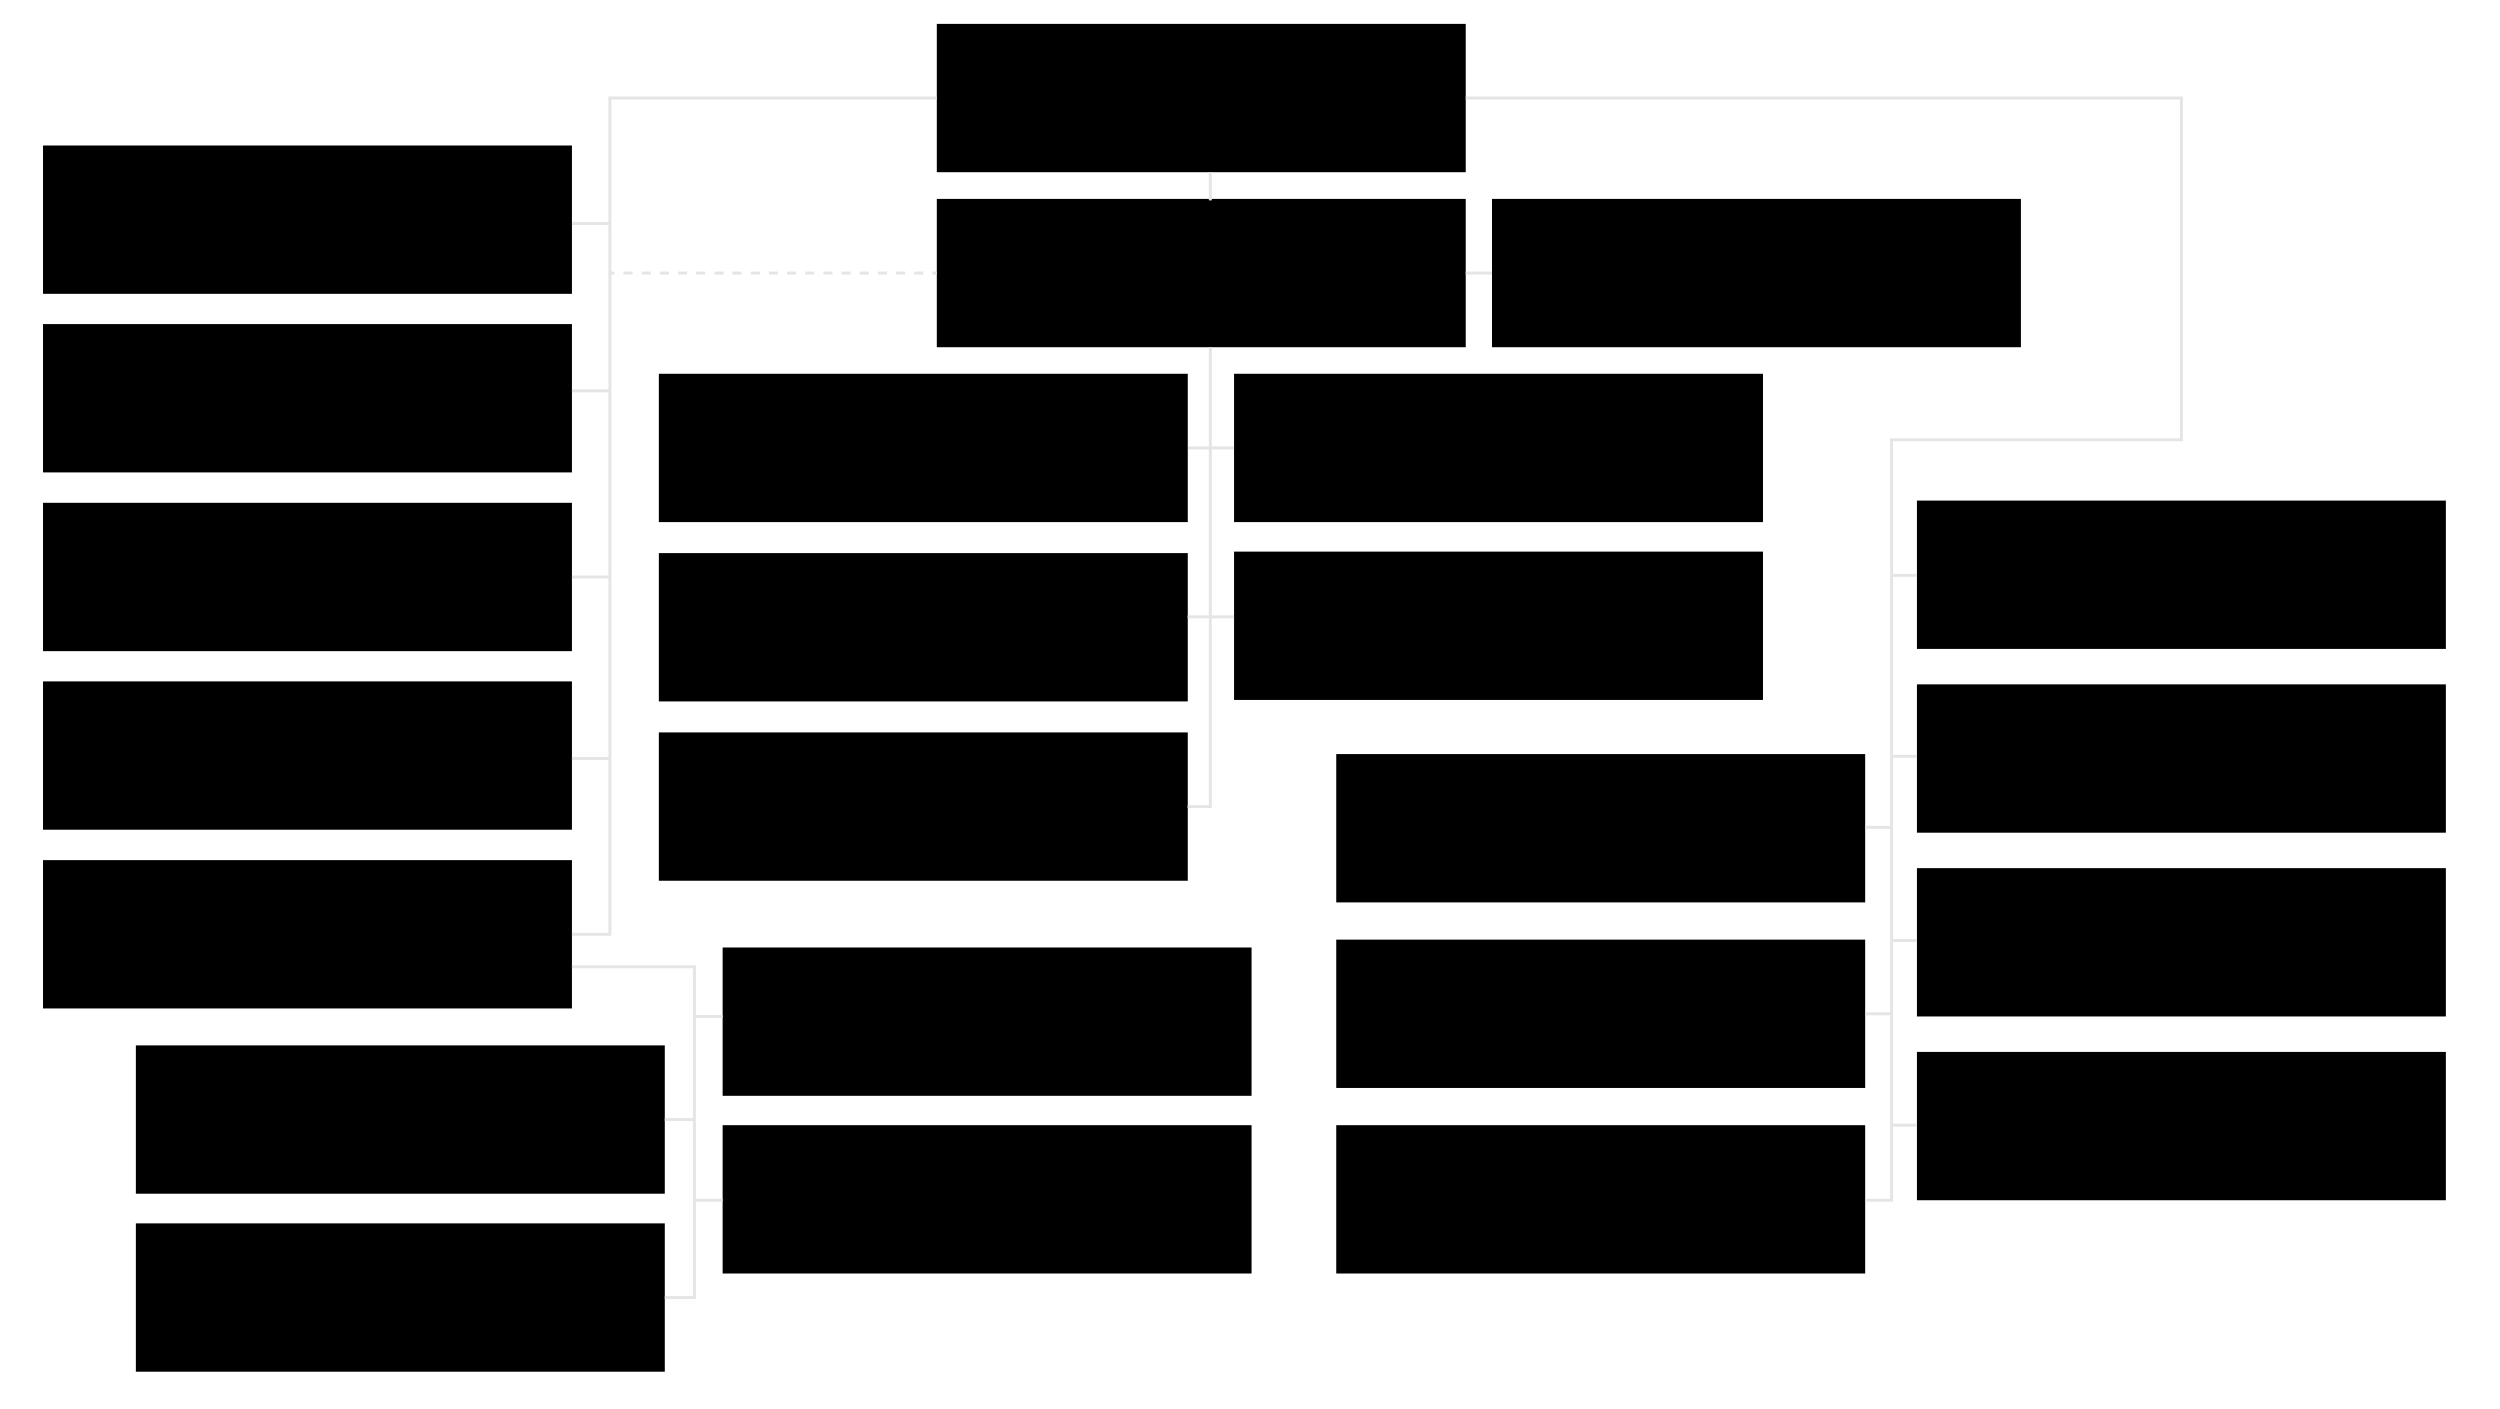
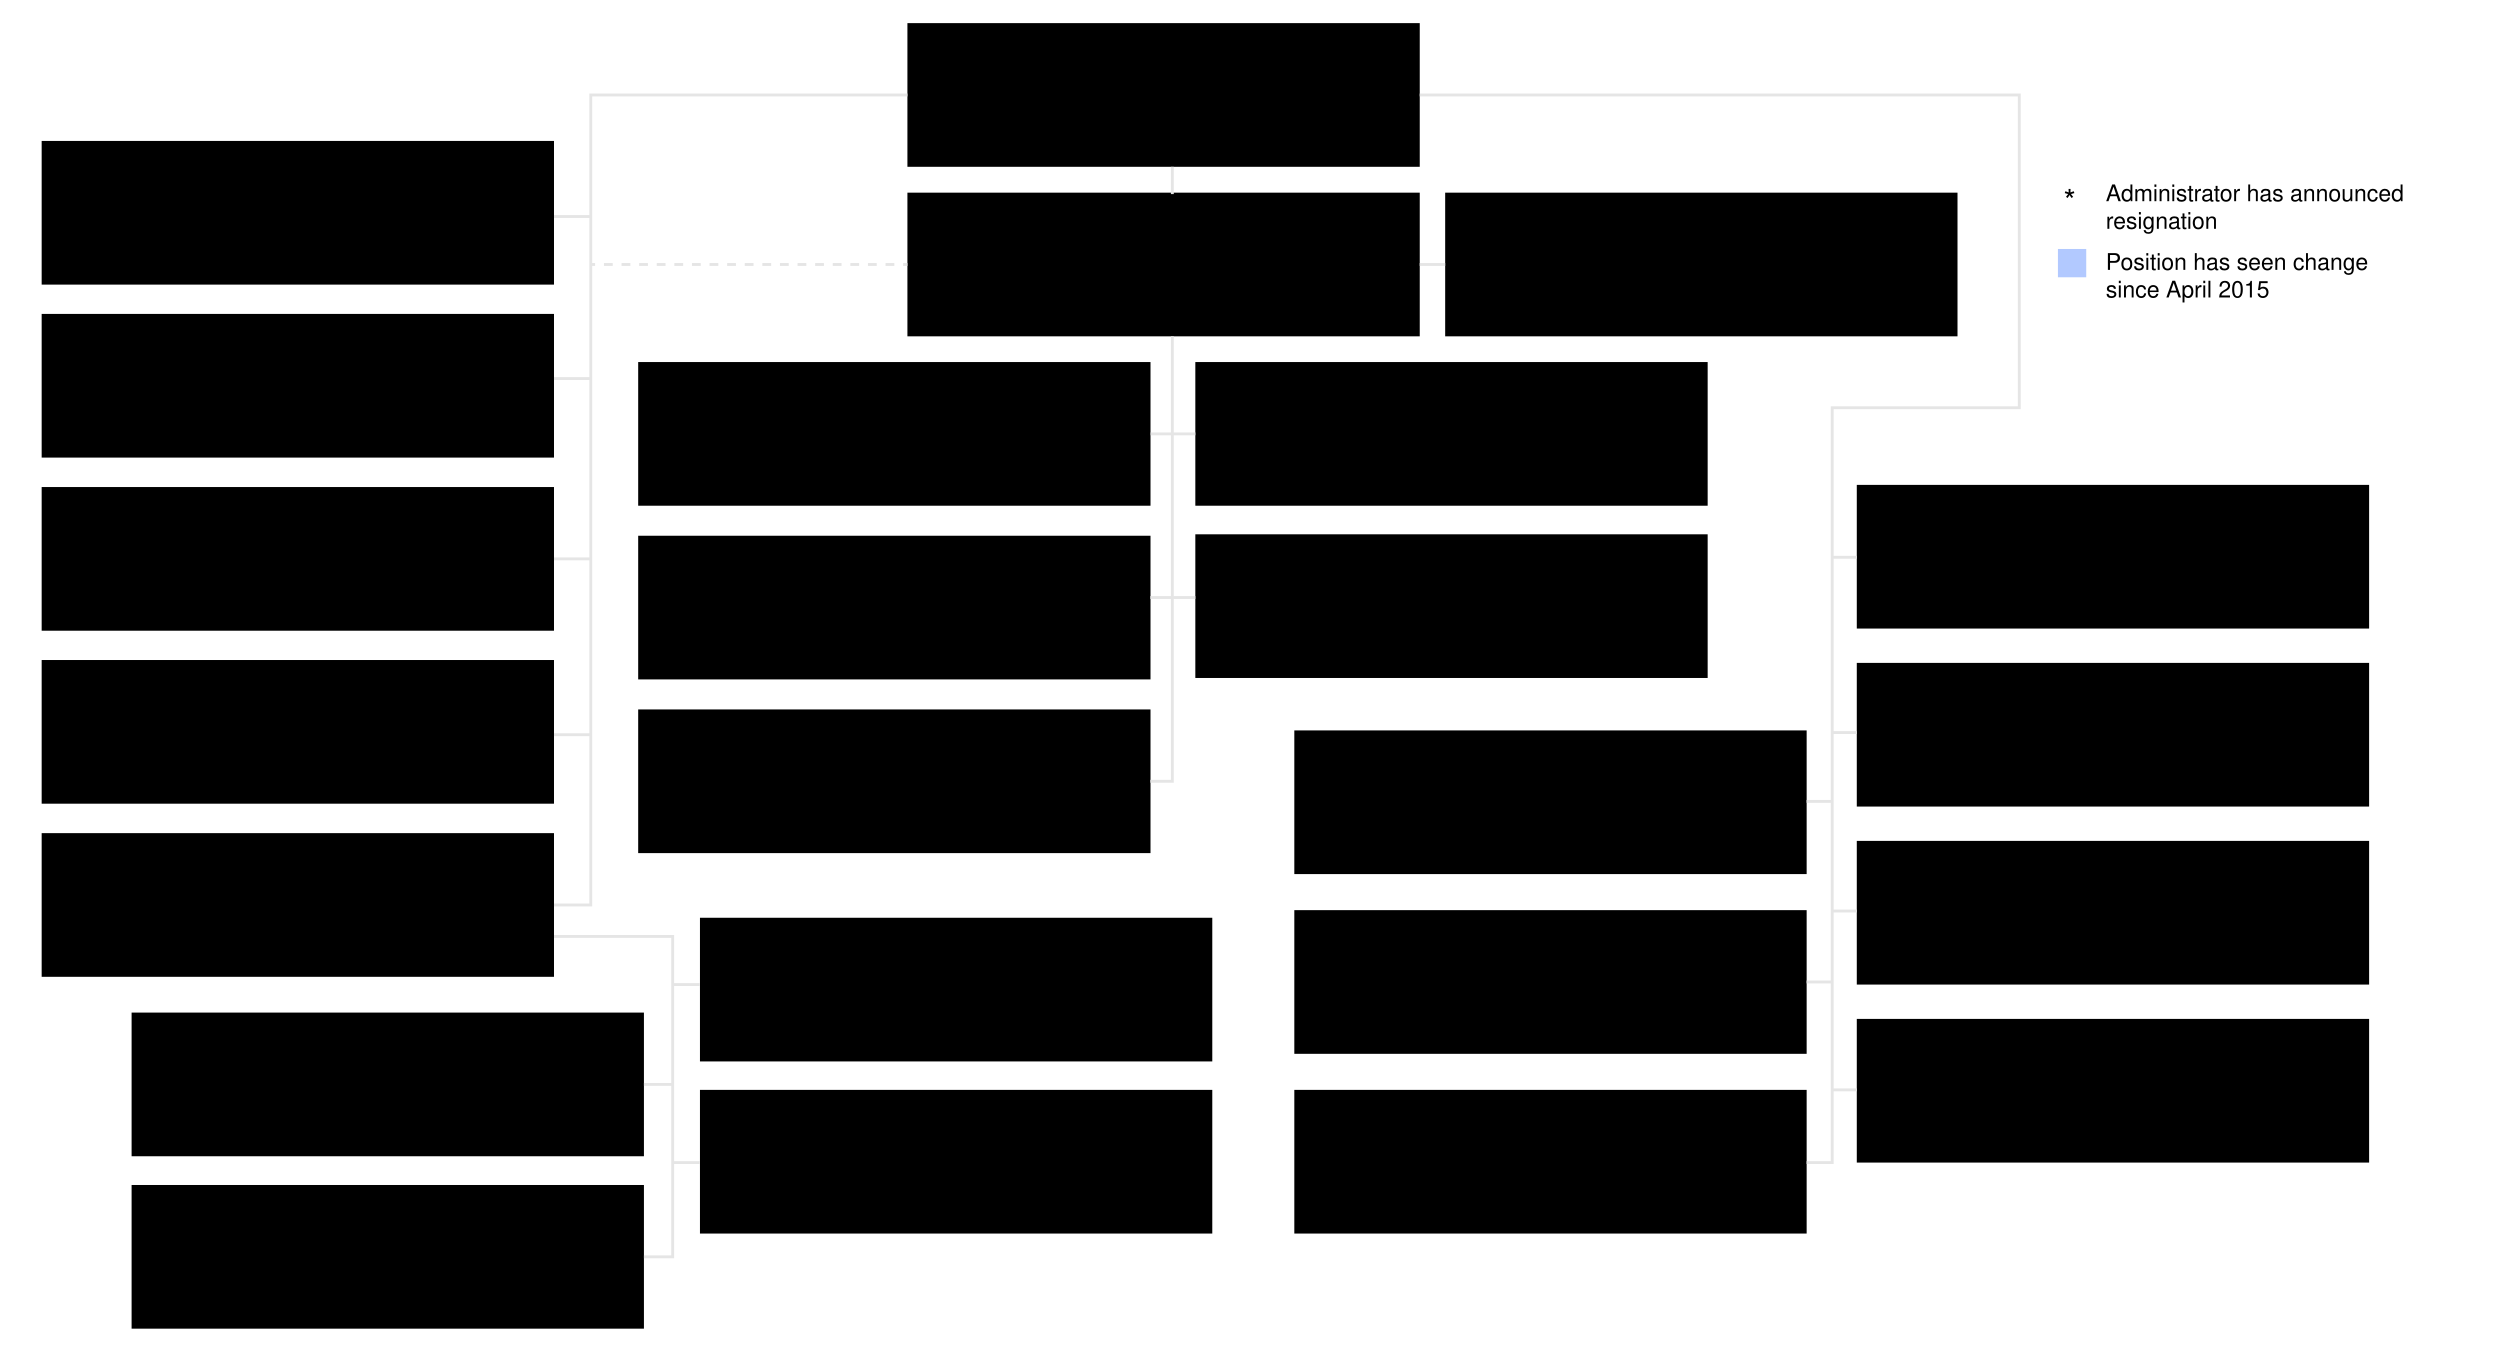
- <svg xmlns="http://www.w3.org/2000/svg" version="1.1" x="0px" y="0px" viewBox="0 0 1685.5 949.8" style="enable-background:new 0 0 1685.5 949.8;" xml:space="preserve">
+ <svg xmlns="http://www.w3.org/2000/svg" version="1.1" x="0px" y="0px" viewBox="0 0 1740.1 949.8" style="enable-background:new 0 0 1740.1 949.8;" xml:space="preserve">
  <style type="text/css">
	.st1{fill:none;}
- 	.st2{font-family:'Helvetica';}
- 	.st3{font-size:21;}
- 	.st4{font-family:'Helvetica-Bold';}
- 	.st5{font-size:17;}
- 	.st6{font-size:24;}
- 	.st7{font-size:23;}
- 	.st8{font-size:16;}
- 	.st9{fill:none;stroke:#E5E5E5;stroke-width:2;stroke-miterlimit:10;}
- 	.st10{fill:none;stroke:#E5E5E5;stroke-width:2;stroke-miterlimit:10;stroke-dasharray:6.125,6.125;}
+ 	.st2{font-family:'Helvetica-Bold';}
+ 	.st3{font-size:17;}
+ 	.st4{font-size:24;}
+ 	.st5{font-size:23;}
+ 	.st6{font-size:21;}
+ 	.st7{font-size:16;}
+ 	.st8{font-family:'Helvetica';}
+ 	.st9{font-size:22;}
+ 	.st10{fill:#B2C9FF;}
+ 	.st11{fill:none;stroke:#E5E5E5;stroke-width:2;stroke-miterlimit:10;}
+ 	.st12{fill:none;stroke:#E5E5E5;stroke-width:2;stroke-miterlimit:10;stroke-dasharray:6.125,6.125;}
</style>
  <g id="boxes">
    <g id="chan">
      <rect id="chan-rect" x="631.6" y="16.1" class="st0" width="356.6" height="100" />
-       <rect x="655.6" y="88.1" class="st1" width="290.7" height="28" />
-       <text id="chan-name" transform="matrix(1 0 0 1 655.5916 103.2)" class="st2 st3">Nicholas B. Dirks</text>
      <rect x="655.6" y="29.6" class="st1" width="301.1" height="53" />
-       <text id="chan-title" transform="matrix(1 0 0 1 655.5916 41.8206)" class="st4 st5">Chancellor</text>
+       <text id="chan-title" transform="matrix(1 0 0 1 655.5916 41.8206)" class="st2 st3">Chancellor</text>
    </g>
    <g id="evcp">
      <rect id="evcp-rect" x="631.6" y="134.1" class="st0" width="356.6" height="100" />
-       <rect x="655.6" y="206.1" class="st1" width="290.7" height="28" />
-       <text id="evcp-name" transform="matrix(1 0 0 1 655.5916 221.2137)" class="st2 st3">Carol Christ</text>
      <rect x="655.6" y="147.6" class="st1" width="301.1" height="53" />
      <text id="evcp-title" transform="matrix(1 0 0 1 655.5916 159.8353)">
-         <tspan x="0" y="0" class="st4 st5">Executive Vice Chancellor and </tspan>
-         <tspan x="0" y="20.4" class="st4 st5">Provost</tspan>
+         <tspan x="0" y="0" class="st2 st3">Executive Vice Chancellor and </tspan>
+         <tspan x="0" y="20.4" class="st2 st3">Provost</tspan>
      </text>
    </g>
    <g id="aevp">
      <rect id="aevp-rect" x="1005.9" y="134.1" class="st0" width="356.6" height="100" />
-       <rect x="1029.9" y="206.1" class="st1" width="290.7" height="28" />
-       <text id="aevp-name" transform="matrix(1 0 0 1 1029.866 221.2137)" class="st2 st3">Phyllis Hoffman</text>
      <rect x="1029.9" y="147.6" class="st1" width="301.1" height="53" />
-       <text id="aevp-title" transform="matrix(1 0 0 1 1029.866 159.8353)" class="st4 st5">Associate EVCP and Chief of Staff</text>
+       <text id="aevp-title" transform="matrix(1 0 0 1 1029.866 159.8353)" class="st2 st3">Associate EVCP and Chief of Staff</text>
    </g>
    <g id="vcue">
      <rect id="vcue-rect" x="444.2" y="252" class="st0" width="356.6" height="100" />
-       <rect x="468.2" y="324" class="st1" width="290.7" height="28" />
-       <text id="vcue-name" transform="matrix(1 0 0 1 468.1583 339.063)" class="st2 st3">Catherine Koshland</text>
      <rect x="468.2" y="263.5" class="st1" width="301.1" height="53" />
      <text id="vcue-title" transform="matrix(1 0 0 1 468.1583 280.7167)">
-         <tspan x="0" y="0" class="st4 st6">Vice Chancellor for </tspan>
-         <tspan x="0" y="28.8" class="st4 st6">Undergraduate Education</tspan>
+         <tspan x="0" y="0" class="st2 st4">Vice Chancellor for </tspan>
+         <tspan x="0" y="28.8" class="st2 st4">Undergraduate Education</tspan>
      </text>
    </g>
    <g id="vcei">
      <rect id="vcei-rect" x="444.2" y="372.9" class="st0" width="356.6" height="100" />
-       <rect x="468.2" y="444.9" class="st1" width="290.7" height="28" />
-       <text id="vcei-name" transform="matrix(1 0 0 1 468.1823 459.986)" class="st2 st3">Na’ilah Nasir</text>
      <rect x="468.2" y="387.8" class="st1" width="301.1" height="53" />
      <text id="vcei-title" transform="matrix(1 0 0 1 468.1823 405.0116)">
-         <tspan x="0" y="0" class="st4 st6">Vice Chancellor for Equity </tspan>
-         <tspan x="0" y="28.8" class="st4 st6">and Inclusion</tspan>
+         <tspan x="0" y="0" class="st2 st4">Vice Chancellor for Equity </tspan>
+         <tspan x="0" y="28.8" class="st2 st4">and Inclusion</tspan>
      </text>
    </g>
    <g id="dgdv">
      <rect id="dgdv-rect" x="444.2" y="493.8" class="st0" width="356.6" height="100" />
-       <rect x="468.2" y="561.1" class="st1" width="290.7" height="28" />
-       <text id="dgdv-name" transform="matrix(1 0 0 1 468.1583 576.2379)" class="st2 st3">Fiona Doyle</text>
      <rect x="468.2" y="504.3" class="st1" width="301.1" height="53" />
-       <text id="dgdv-title" transform="matrix(1 0 0 1 468.1583 516.5224)" class="st4 st5">Dean, Graduate Division</text>
+       <text id="dgdv-title" transform="matrix(1 0 0 1 468.1583 516.5224)" class="st2 st3">Dean, Graduate Division</text>
    </g>
    <g id="vpft">
      <rect id="vpft-rect" x="832" y="252" class="st0" width="356.6" height="100" />
-       <rect x="856" y="324" class="st1" width="290.7" height="28" />
-       <text id="vpft-name" transform="matrix(1 0 0 1 856.0253 339.063)" class="st2 st3">Benjamin Hermalin</text>
      <rect x="856" y="263.5" class="st1" width="301.1" height="53" />
      <text id="vpft-title" transform="matrix(1 0 0 1 856.0253 280.7167)">
-         <tspan x="0" y="0" class="st4 st6">Vice Provost for the </tspan>
-         <tspan x="0" y="28.8" class="st4 st6">Faculty</tspan>
+         <tspan x="0" y="0" class="st2 st4">Vice Provost for the </tspan>
+         <tspan x="0" y="28.8" class="st2 st4">Faculty</tspan>
      </text>
    </g>
    <g id="vpas">
      <rect id="vpas-rect" x="832" y="371.9" class="st0" width="356.6" height="100" />
-       <rect x="856" y="443.9" class="st1" width="290.7" height="28" />
-       <text id="vpas-name" transform="matrix(1 0 0 1 856.0253 458.9683)" class="st2 st3">Tsu‐Jae Liu</text>
      <rect x="856" y="386.7" class="st1" width="301.1" height="53" />
      <text id="vpas-title" transform="matrix(1 0 0 1 856.0253 403.2751)">
-         <tspan x="0" y="0" class="st4 st7">Vice Provost for Academic </tspan>
-         <tspan x="0" y="27.6" class="st4 st7">and Space Planning</tspan>
+         <tspan x="0" y="0" class="st2 st5">Vice Provost for Academic </tspan>
+         <tspan x="0" y="27.6" class="st2 st5">and Space Planning</tspan>
      </text>
    </g>
    <g id="vchn">
      <rect id="vchn-rect" x="29" y="98.1" class="st0" width="356.6" height="100" />
-       <rect x="53" y="156.1" class="st1" width="290.7" height="28" />
-       <text id="vchn-name" transform="matrix(1 0 0 1 52.992 171.1622)" class="st2 st3">Scott Biddy</text>
      <rect x="53" y="124.2" class="st1" width="301.1" height="53" />
-       <text id="vchn-title" transform="matrix(1 0 0 1 52.992 141.4446)" class="st4 st6">Vice Chancellor</text>
+       <text id="vchn-title" transform="matrix(1 0 0 1 52.992 141.4446)" class="st2 st4">Vice Chancellor</text>
    </g>
    <g id="vcda">
      <rect id="vcda-rect" x="29" y="218.5" class="st0" width="356.6" height="100" />
-       <rect x="53" y="288.5" class="st1" width="290.7" height="28" />
-       <text id="vcda-name" transform="matrix(1 0 0 1 52.992 303.6126)" class="st2 st3">Julie Hooper</text>
      <rect x="53" y="230.8" class="st1" width="301.1" height="53" />
      <text id="vcda-title" transform="matrix(1 0 0 1 52.992 245.8922)">
-         <tspan x="0" y="0" class="st4 st3">Vice Chancellor, Development </tspan>
-         <tspan x="0" y="25.2" class="st4 st3">&amp; Alumni Relations</tspan>
+         <tspan x="0" y="0" class="st2 st6">Vice Chancellor, Development </tspan>
+         <tspan x="0" y="25.2" class="st2 st6">&amp; Alumni Relations</tspan>
      </text>
    </g>
    <g id="vcrs">
      <rect id="vcrs-rect" x="29" y="339" class="st0" width="356.6" height="100" />
-       <rect x="53" y="396.5" class="st1" width="290.7" height="28" />
-       <text id="vcrs-name" transform="matrix(1 0 0 1 52.9919 411.6037)" class="st2 st3">Paul Alivisatos</text>
      <rect x="53" y="362.5" class="st1" width="301.1" height="53" />
-       <text id="vcrs-title" transform="matrix(1 0 0 1 52.9919 377.5595)" class="st4 st3">Vice Chancellor, Research</text>
+       <text id="vcrs-title" transform="matrix(1 0 0 1 52.9919 377.5595)" class="st2 st6">Vice Chancellor, Research</text>
    </g>
    <g id="vcsa">
      <rect id="vcsa-rect" x="29" y="459.4" class="st0" width="356.6" height="100" />
-       <rect x="53" y="528.4" class="st1" width="290.7" height="28" />
-       <text id="vcsa-name" transform="matrix(1 0 0 1 52.992 543.5134)" class="st2 st3">Harry LeGrand</text>
      <rect x="51.5" y="472.3" class="st1" width="301.1" height="53" />
      <text id="vcsa-title" transform="matrix(1 0 0 1 51.4842 487.4488)">
-         <tspan x="0" y="0" class="st4 st3">Vice Chancellor, Student </tspan>
-         <tspan x="0" y="25.2" class="st4 st3">Affairs</tspan>
+         <tspan x="0" y="0" class="st2 st6">Vice Chancellor, Student </tspan>
+         <tspan x="0" y="25.2" class="st2 st6">Affairs</tspan>
      </text>
    </g>
    <g id="cccs">
      <rect id="cccs-rect" x="1292.4" y="337.5" class="st0" width="356.6" height="100" />
-       <rect x="1316.4" y="409.5" class="st1" width="290.7" height="28" />
-       <text id="cccs-name" transform="matrix(1 0 0 1 1316.391 424.5822)" class="st2 st3">Nils Gilman</text>
      <rect x="1316.4" y="348.5" class="st1" width="301.1" height="53" />
-       <text id="cccs-title" transform="matrix(1 0 0 1 1316.391 360.77)" class="st4 st5">Associate Chancellor/Chief of Staff</text>
+       <text id="cccs-title" transform="matrix(1 0 0 1 1316.391 360.77)" class="st2 st3">Associate Chancellor/Chief of Staff</text>
    </g>
    <g id="cerc">
      <rect id="cerc-rect" x="1292.4" y="461.4" class="st0" width="356.6" height="100" />
-       <rect x="1316.4" y="532.2" class="st1" width="290.7" height="28" />
-       <text id="cerc-name" transform="matrix(1 0 0 1 1316.391 547.3371)" class="st2 st3">Khira Griscavage</text>
      <rect x="1316.4" y="473.4" class="st1" width="301.1" height="53" />
      <text id="cerc-title" transform="matrix(1 0 0 1 1316.391 485.6206)">
-         <tspan x="0" y="0" class="st4 st5">Associate Chancellor/ Campus Chief </tspan>
-         <tspan x="0" y="20.4" class="st4 st5">Ethics, Risk and Compliance Officer</tspan>
+         <tspan x="0" y="0" class="st2 st3">Associate Chancellor/ Campus Chief </tspan>
+         <tspan x="0" y="20.4" class="st2 st3">Ethics, Risk and Compliance Officer</tspan>
      </text>
    </g>
    <g id="cccl">
      <rect id="cccl-rect" x="900.9" y="508.4" class="st0" width="356.6" height="100" />
-       <rect x="924.9" y="579.2" class="st1" width="290.7" height="28" />
-       <text id="cccl-name" transform="matrix(1 0 0 1 924.9312 594.2971)" class="st2 st3">Christopher Patti</text>
      <rect x="924.9" y="520.4" class="st1" width="301.1" height="53" />
-       <text id="cccl-title" transform="matrix(1 0 0 1 924.9312 532.5807)" class="st4 st5">Chief Campus Counsel</text>
+       <text id="cccl-title" transform="matrix(1 0 0 1 924.9312 532.5807)" class="st2 st3">Chief Campus Counsel</text>
    </g>
    <g id="vcgc">
      <rect id="vcgc-rect" x="1292.4" y="585.3" class="st0" width="356.6" height="100" />
-       <rect x="1314.9" y="652.3" class="st1" width="290.7" height="28" />
-       <text id="vcgc-name" transform="matrix(1 0 0 1 1314.883 667.4232)" class="st2 st3">Christine Treadway</text>
      <rect x="1314.9" y="596.8" class="st1" width="301.1" height="53" />
      <text id="vcgc-title" transform="matrix(1 0 0 1 1314.883 609.0438)">
-         <tspan x="0" y="0" class="st4 st5">Assistant Chancellor, Government &amp; </tspan>
-         <tspan x="0" y="20.4" class="st4 st5">Community Relations</tspan>
+         <tspan x="0" y="0" class="st2 st3">Assistant Chancellor, Government &amp; </tspan>
+         <tspan x="0" y="20.4" class="st2 st3">Community Relations</tspan>
      </text>
    </g>
    <g id="vccp">
      <rect id="vccp-rect" x="900.9" y="633.5" class="st0" width="356.6" height="100" />
-       <rect x="924.9" y="700.5" class="st1" width="290.7" height="28" />
-       <text id="vccp-name" transform="matrix(1 0 0 1 924.9312 715.5961)" class="st2 st3">Claire Holmes</text>
      <rect x="924.9" y="645" class="st1" width="301.1" height="53" />
      <text id="vccp-title" transform="matrix(1 0 0 1 924.9312 657.2167)">
-         <tspan x="0" y="0" class="st4 st5">Associate Vice Chancellor, </tspan>
-         <tspan x="0" y="20.4" class="st4 st5">Communications &amp; Public Affairs</tspan>
+         <tspan x="0" y="0" class="st2 st3">Associate Vice Chancellor, </tspan>
+         <tspan x="0" y="20.4" class="st2 st3">Communications &amp; Public Affairs</tspan>
      </text>
    </g>
    <g id="accp">
      <rect id="accp-rect" x="900.9" y="758.6" class="st0" width="356.6" height="100" />
-       <rect x="924.9" y="828.6" class="st1" width="290.7" height="28" />
-       <text id="accp-name" transform="matrix(1 0 0 1 924.9312 843.7282)" class="st2 st3">Dan Mogulof</text>
      <rect x="924.9" y="772.1" class="st1" width="301.1" height="53" />
      <text id="accp-title" transform="matrix(1 0 0 1 924.9312 784.3497)">
-         <tspan x="0" y="0" class="st4 st5">Assistant Vice Chancellor, </tspan>
-         <tspan x="0" y="20.4" class="st4 st5">Communications &amp; Public Affairs</tspan>
+         <tspan x="0" y="0" class="st2 st3">Assistant Vice Chancellor, </tspan>
+         <tspan x="0" y="20.4" class="st2 st3">Communications &amp; Public Affairs</tspan>
      </text>
    </g>
    <g id="dica">
      <rect id="dica-rect" x="1292.4" y="709.2" class="st0" width="356.6" height="100" />
-       <rect x="1316.4" y="779.2" class="st1" width="290.7" height="28" />
-       <text id="dica-name" transform="matrix(1 0 0 1 1316.391 794.3422)" class="st2 st3">Michael Williams</text>
      <rect x="1314.9" y="722.7" class="st1" width="301.1" height="53" />
-       <text id="dica-title" transform="matrix(1 0 0 1 1314.883 734.9637)" class="st4 st5">Director, Intercollegiate Athletics</text>
+       <text id="dica-title" transform="matrix(1 0 0 1 1314.883 734.9637)" class="st2 st3">Director, Intercollegiate Athletics</text>
    </g>
    <g id="vcaf">
      <rect id="vcaf-rect" x="29" y="579.9" class="st0" width="356.6" height="100" />
-       <rect x="53" y="648.9" class="st1" width="290.7" height="28" />
-       <text id="vcaf-name" transform="matrix(1 0 0 1 52.992 663.9638)" class="st2 st3">John Wilton</text>
      <rect x="51.5" y="592.8" class="st1" width="301.1" height="53" />
      <text id="vcaf-title" transform="matrix(1 0 0 1 51.4842 607.8992)">
-         <tspan x="0" y="0" class="st4 st3">Vice Chancellor, </tspan>
-         <tspan x="0" y="25.2" class="st4 st3">Administration and Finance</tspan>
+         <tspan x="0" y="0" class="st2 st6">Vice Chancellor, </tspan>
+         <tspan x="0" y="25.2" class="st2 st6">Administration and Finance</tspan>
      </text>
    </g>
    <g id="vcre">
      <rect id="vcre-rect" x="487.2" y="638.8" class="st0" width="356.6" height="100" />
      <rect x="509.7" y="651.8" class="st1" width="301.1" height="53" />
      <text id="vcre-title" transform="matrix(1 0 0 1 509.6746 666.8686)">
-         <tspan x="0" y="0" class="st4 st3">Vice Chancellor for Real </tspan>
-         <tspan x="0" y="25.2" class="st4 st3">Estate</tspan>
+         <tspan x="0" y="0" class="st2 st6">Vice Chancellor for Real </tspan>
+         <tspan x="0" y="25.2" class="st2 st6">Estate</tspan>
      </text>
    </g>
    <g id="vchr">
      <rect id="vchr-rect" x="487.2" y="758.6" class="st0" width="356.6" height="100" />
      <rect x="509.7" y="771.6" class="st1" width="301.1" height="53" />
      <text id="vchr-title" transform="matrix(1 0 0 1 509.6505 786.6646)">
-         <tspan x="0" y="0" class="st4 st3">Assistant Vice Chancellor, </tspan>
-         <tspan x="0" y="25.2" class="st4 st3">Human Resources</tspan>
+         <tspan x="0" y="0" class="st2 st6">Assistant Vice Chancellor, </tspan>
+         <tspan x="0" y="25.2" class="st2 st6">Human Resources</tspan>
      </text>
    </g>
    <g id="vcit">
      <rect id="vcit-rect" x="91.6" y="704.8" class="st0" width="356.6" height="100" />
      <rect x="114.1" y="717.7" class="st1" width="301.1" height="53" />
      <text id="vcit-title" transform="matrix(1 0 0 1 114.1075 729.2158)">
-         <tspan x="0" y="0" class="st4 st8">Associate Vice Chancellor, Information </tspan>
-         <tspan x="0" y="19.2" class="st4 st8">Technology &amp; Chief Information Officer</tspan>
+         <tspan x="0" y="0" class="st2 st7">Associate Vice Chancellor, Information </tspan>
+         <tspan x="0" y="19.2" class="st2 st7">Technology &amp; Chief Information Officer</tspan>
      </text>
    </g>
    <g id="vcfn">
      <rect id="vcfn-rect" x="91.6" y="824.8" class="st0" width="356.6" height="100" />
      <rect x="114.1" y="837.7" class="st1" width="301.1" height="53" />
      <text id="vcfn-title" transform="matrix(1 0 0 1 114.1075 849.2158)">
-         <tspan x="0" y="0" class="st4 st8">Associate Vice Chancellor &amp; Chief </tspan>
-         <tspan x="0" y="19.2" class="st4 st8">Financial Officer</tspan>
-       </text>
-     </g>
+         <tspan x="0" y="0" class="st2 st7">Associate Vice Chancellor &amp; Chief </tspan>
+         <tspan x="0" y="19.2" class="st2 st7">Financial Officer</tspan>
+       </text>
+     </g>
+   </g>
+   <g id="legend">
+     <rect x="1465.7" y="128.5" class="st1" width="223.7" height="36.6" />
+     <text transform="matrix(1 0 0 1 1465.724 140.0449)">
+       <tspan x="0" y="0" class="st8 st7">Administrator has announced </tspan>
+       <tspan x="0" y="19.2" class="st8 st7">resignation</tspan>
+     </text>
+     <text transform="matrix(1 0 0 1 1436.285 147.5169)" class="st8 st9">*</text>
+     <rect x="1465.7" y="176.3" class="st1" width="223.7" height="36.6" />
+     <text transform="matrix(1 0 0 1 1465.724 187.8474)">
+       <tspan x="0" y="0" class="st8 st7">Position has seen change </tspan>
+       <tspan x="0" y="19.2" class="st8 st7">since April 2015</tspan>
+     </text>
+     <rect x="1432.4" y="173.3" class="st10" width="19.7" height="19.7" />
  </g>
  <g id="lines">
-     <line class="st9" x1="1292.4" y1="387.9" x2="1275.3" y2="387.9" />
-     <line class="st9" x1="1292.4" y1="509.9" x2="1275.3" y2="509.9" />
-     <line class="st9" x1="1257.5" y1="557.8" x2="1275.3" y2="557.8" />
-     <line class="st9" x1="1292.4" y1="634.1" x2="1275.3" y2="634.1" />
-     <line class="st9" x1="1257.5" y1="683.5" x2="1275.3" y2="683.5" />
-     <line class="st9" x1="1292.4" y1="758.6" x2="1275.3" y2="758.6" />
-     <polyline class="st9" points="1257.5,809.2 1275.3,809.2 1275.3,296.5 1470.7,296.5 1470.7,66.1 988.2,66.1  " />
-     <line class="st9" x1="816" y1="116.1" x2="816" y2="135.1" />
-     <line class="st9" x1="800.9" y1="302" x2="832" y2="302" />
-     <line class="st9" x1="832" y1="415.9" x2="800.7" y2="415.9" />
-     <polyline class="st9" points="800.7,543.8 816,543.8 816,234.1  " />
-     <polyline class="st9" points="631.6,66.1 411.2,66.1 411.2,629.9 385.6,629.9  " />
-     <line class="st9" x1="411.2" y1="150.7" x2="385.6" y2="150.7" />
-     <line class="st9" x1="411.2" y1="263.5" x2="385.6" y2="263.5" />
-     <line class="st9" x1="411.2" y1="389" x2="385.6" y2="389" />
-     <line class="st9" x1="411.2" y1="511.4" x2="385.6" y2="511.4" />
-     <polyline class="st9" points="385.6,651.8 468.2,651.8 468.2,874.8 448.2,874.8  " />
-     <line class="st9" x1="1005.9" y1="184.1" x2="988.2" y2="184.1" />
+     <line class="st11" x1="1292.4" y1="387.9" x2="1275.3" y2="387.9" />
+     <line class="st11" x1="1292.4" y1="509.9" x2="1275.3" y2="509.9" />
+     <line class="st11" x1="1257.5" y1="557.8" x2="1275.3" y2="557.8" />
+     <line class="st11" x1="1292.4" y1="634.1" x2="1275.3" y2="634.1" />
+     <line class="st11" x1="1257.5" y1="683.5" x2="1275.3" y2="683.5" />
+     <line class="st11" x1="1292.4" y1="758.6" x2="1275.3" y2="758.6" />
+     <line class="st11" x1="816" y1="116.1" x2="816" y2="135.1" />
+     <line class="st11" x1="800.9" y1="302" x2="832" y2="302" />
+     <line class="st11" x1="832" y1="415.9" x2="800.7" y2="415.9" />
+     <polyline class="st11" points="800.7,543.8 816,543.8 816,234.1  " />
+     <polyline class="st11" points="631.6,66.1 411.2,66.1 411.2,629.9 385.6,629.9  " />
+     <line class="st11" x1="411.2" y1="150.7" x2="385.6" y2="150.7" />
+     <line class="st11" x1="411.2" y1="263.5" x2="385.6" y2="263.5" />
+     <line class="st11" x1="411.2" y1="389" x2="385.6" y2="389" />
+     <line class="st11" x1="411.2" y1="511.4" x2="385.6" y2="511.4" />
+     <polyline class="st11" points="385.6,651.8 468.2,651.8 468.2,874.8 448.2,874.8  " />
+     <line class="st11" x1="1005.9" y1="184.1" x2="988.2" y2="184.1" />
    <g>
      <g>
-         <line class="st9" x1="631.6" y1="184.1" x2="628.6" y2="184.1" />
-         <line class="st10" x1="622.5" y1="184.1" x2="417.3" y2="184.1" />
-         <line class="st9" x1="414.2" y1="184.1" x2="411.2" y2="184.1" />
+         <line class="st11" x1="631.6" y1="184.1" x2="628.6" y2="184.1" />
+         <line class="st12" x1="622.5" y1="184.1" x2="417.3" y2="184.1" />
+         <line class="st11" x1="414.2" y1="184.1" x2="411.2" y2="184.1" />
      </g>
    </g>
-     <line class="st9" x1="487.2" y1="685.3" x2="468.2" y2="685.3" />
-     <line class="st9" x1="448.2" y1="754.8" x2="468.2" y2="754.8" />
-     <line class="st9" x1="487.2" y1="809.2" x2="468.2" y2="809.2" />
+     <line class="st11" x1="487.2" y1="685.3" x2="468.2" y2="685.3" />
+     <line class="st11" x1="448.2" y1="754.8" x2="468.2" y2="754.8" />
+     <line class="st11" x1="487.2" y1="809.2" x2="468.2" y2="809.2" />
+     <polyline class="st11" points="988.2,66.1 1405.5,66.1 1405.5,283.8 1275.3,283.8 1275.3,809.2 1257.5,809.2  " />
  </g>
</svg>
